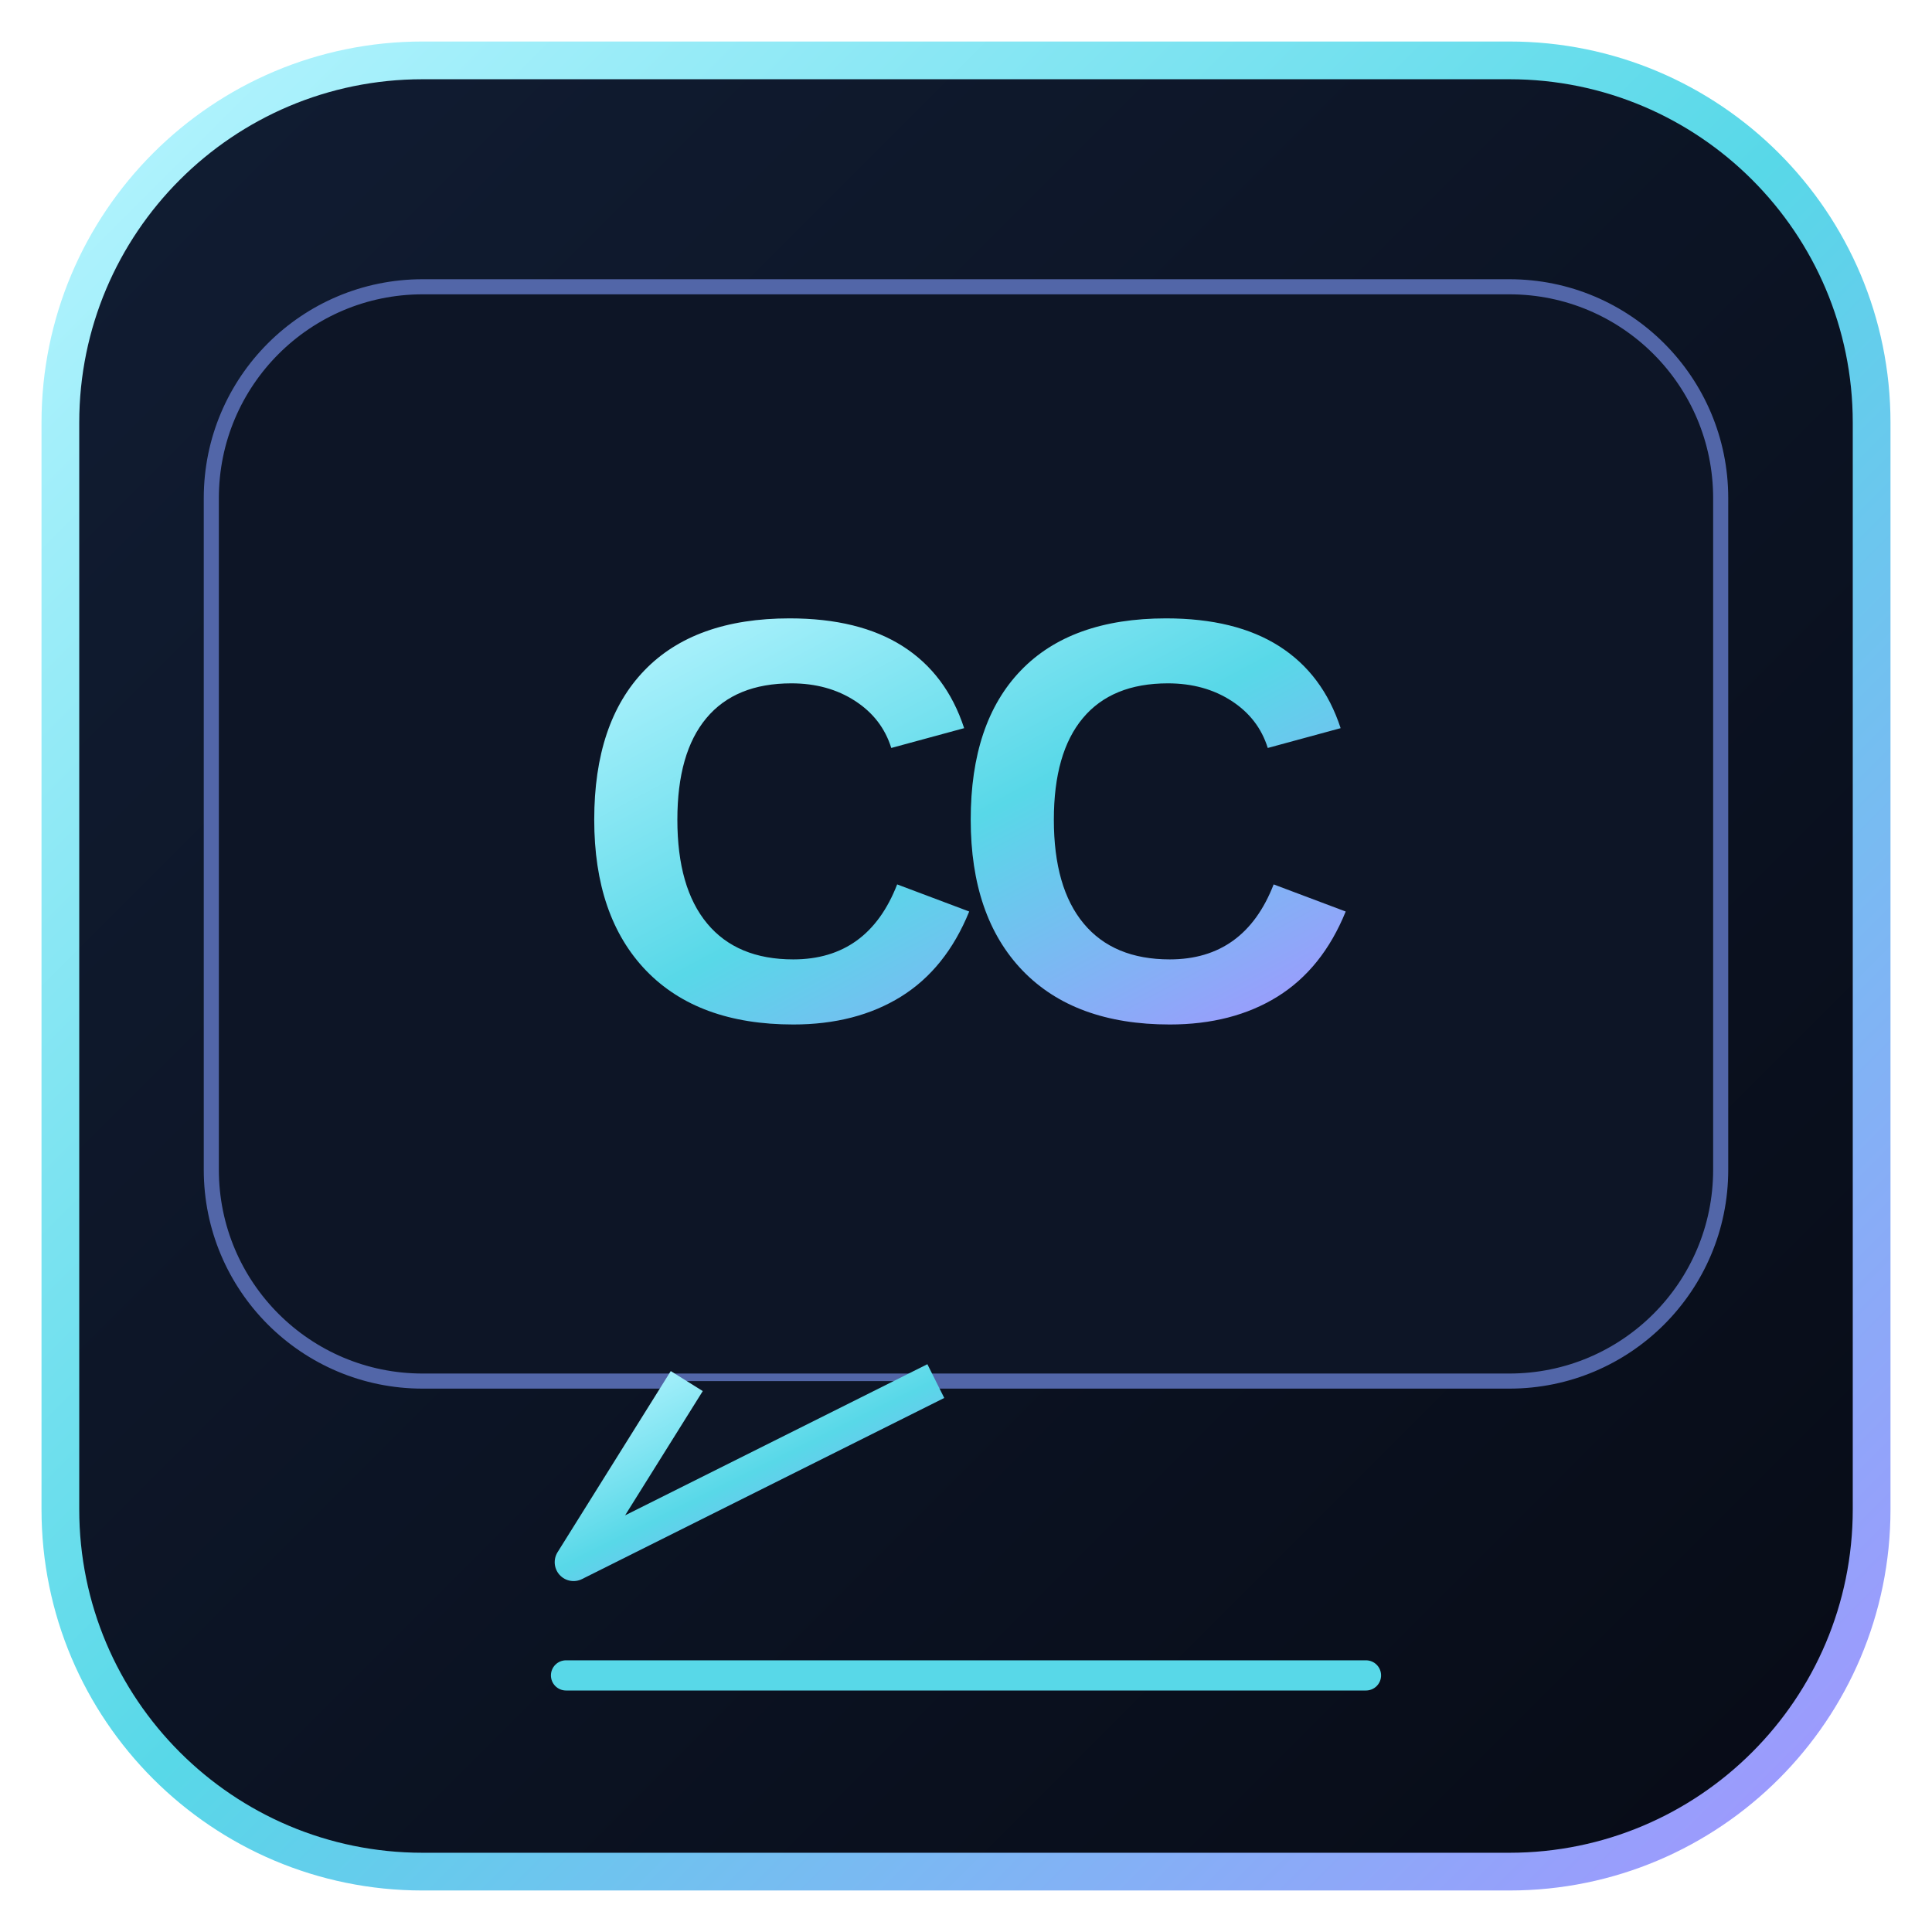
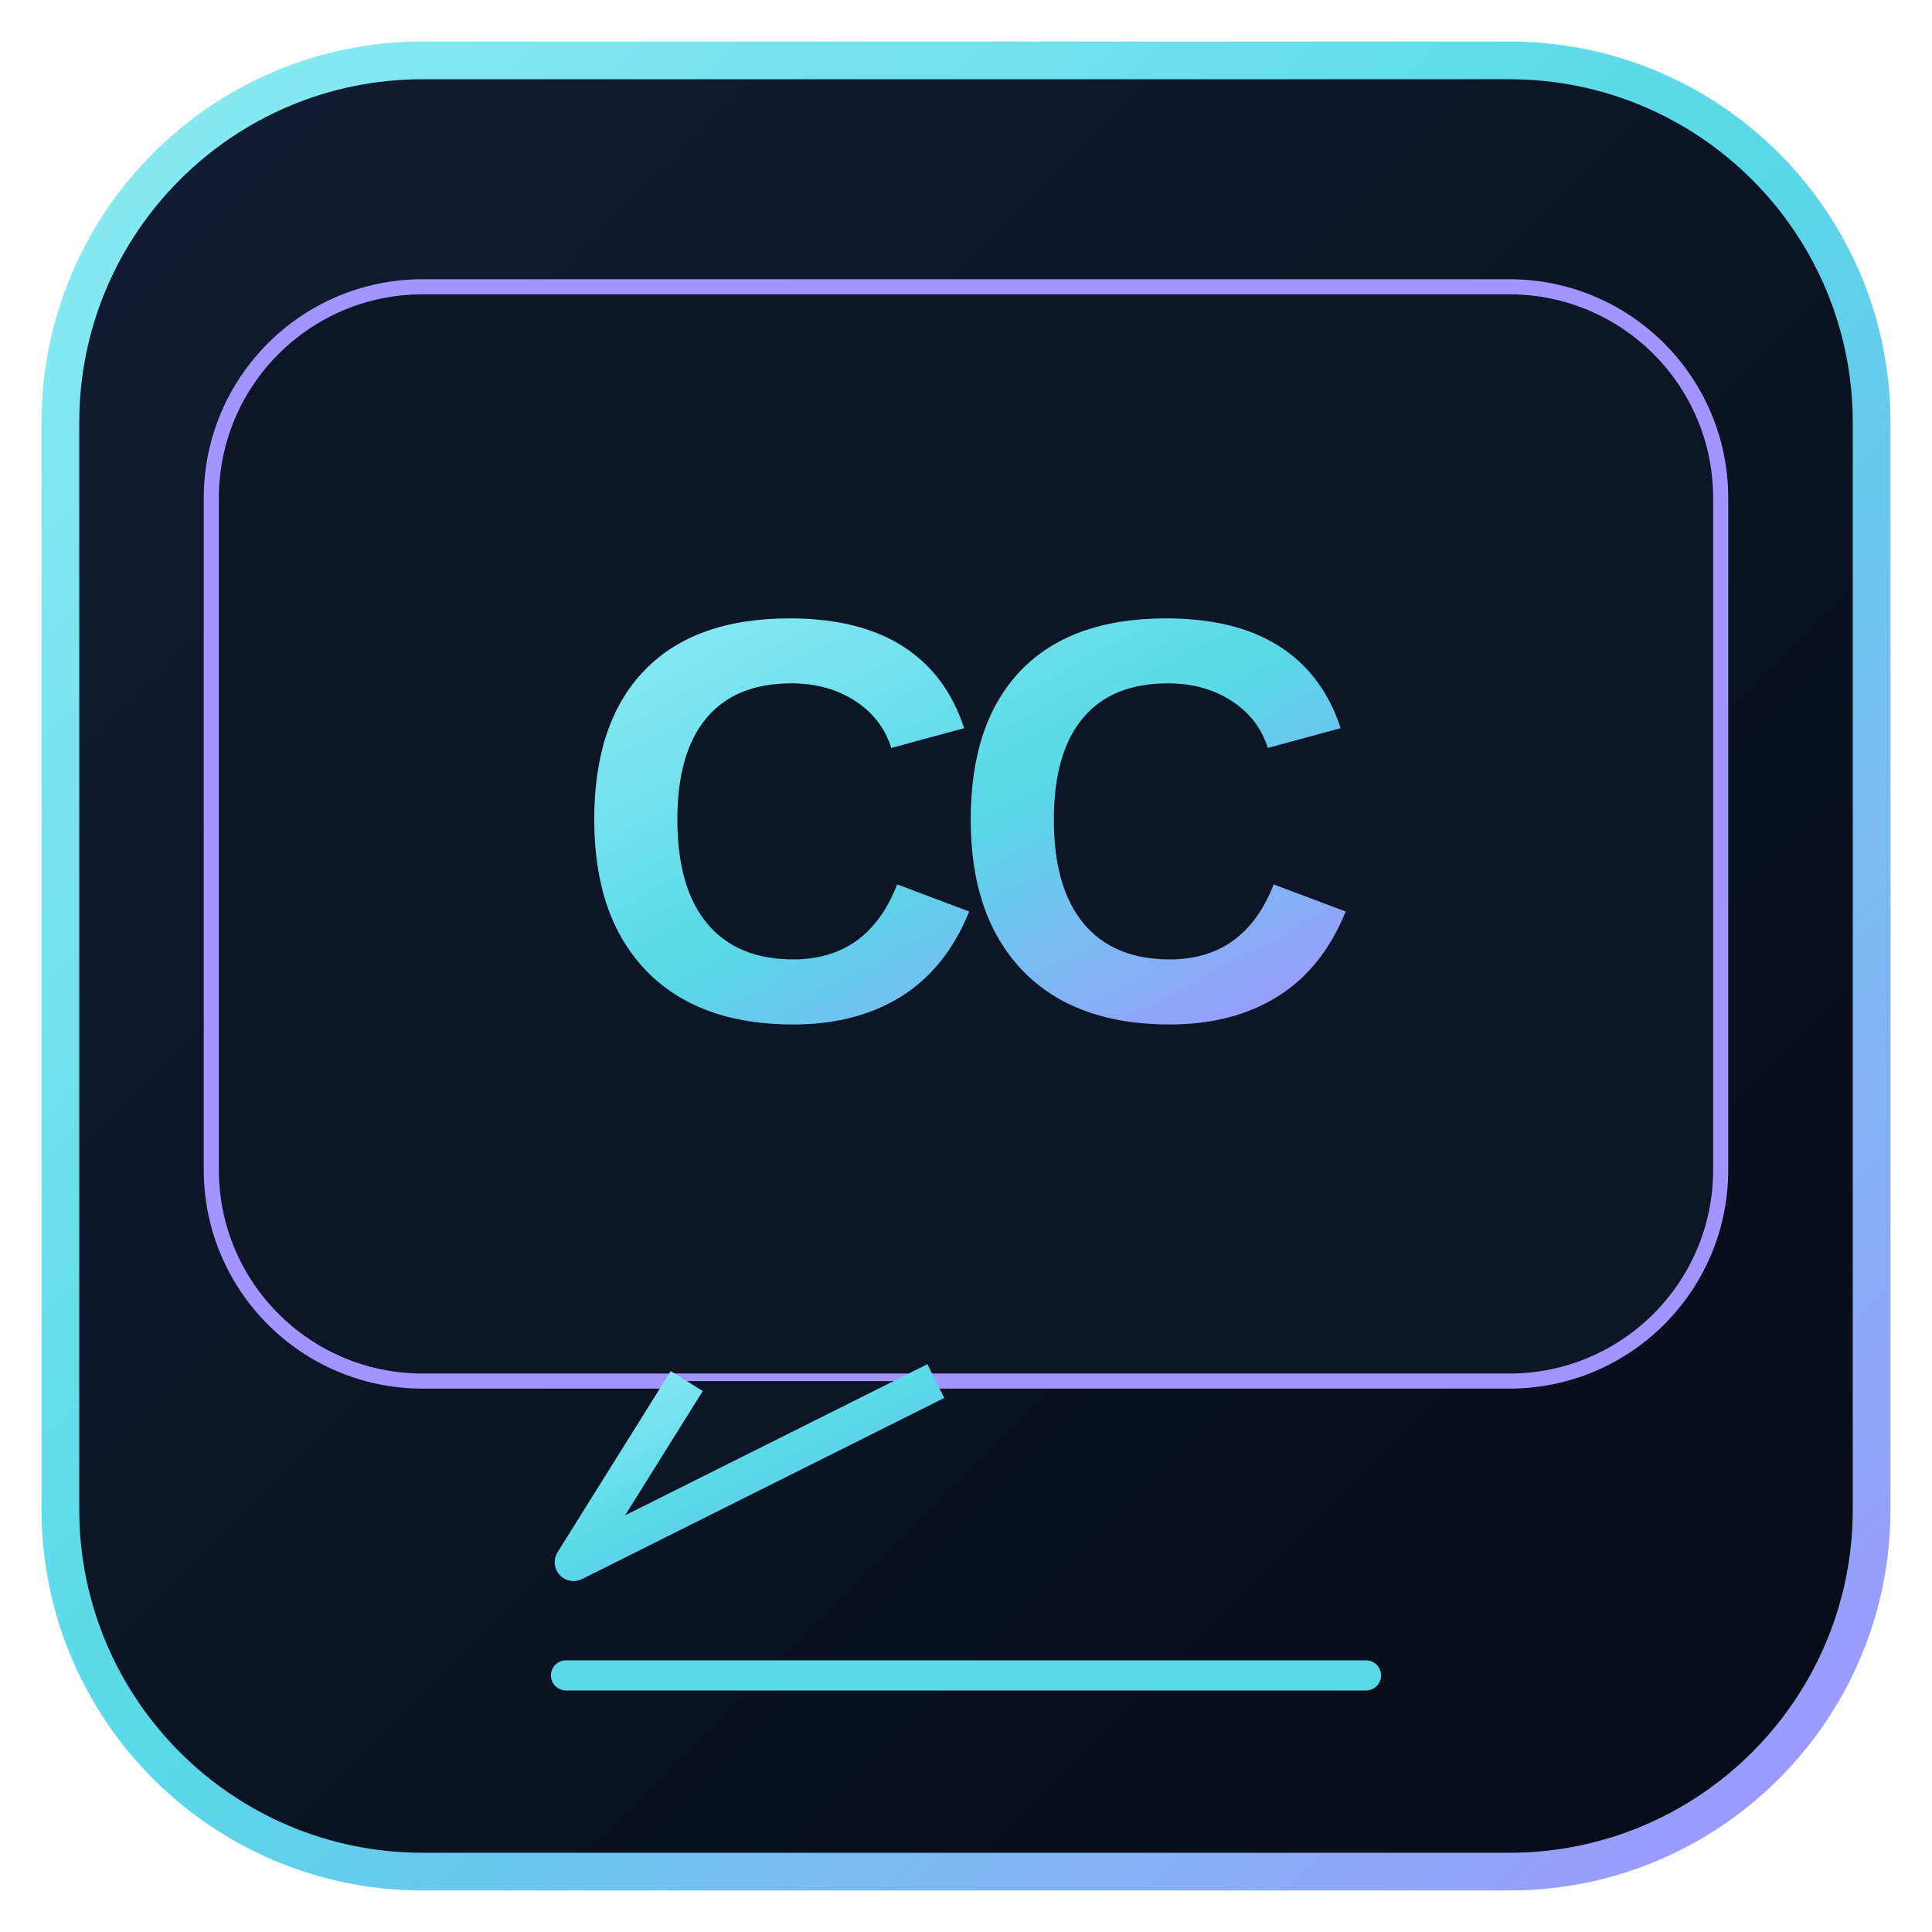
<svg xmlns="http://www.w3.org/2000/svg" viewBox="0 0 256 256">
  <defs>
    <linearGradient id="accent" x1="0" y1="0" x2="1" y2="1">
-       <stop offset="0" stop-color="#b7f5ff" />
+       <stop offset="0" stop-color="#8deaf3" />
      <stop offset=".5" stop-color="#58d8e8" />
      <stop offset="1" stop-color="#a394ff" />
    </linearGradient>
    <linearGradient id="bg" x1="0" y1="0" x2="1" y2="1">
      <stop offset="0" stop-color="#111d33" />
      <stop offset="1" stop-color="#070b16" />
    </linearGradient>
  </defs>
  <rect x="8" y="8" width="240" height="240" rx="48" fill="url(#bg)" stroke="url(#accent)" stroke-width="5" />
-   <rect x="28" y="38" width="200" height="145" rx="28" fill="#0d1526" stroke="#5266a8" stroke-width="2" />
+   <rect x="28" y="38" width="200" height="145" rx="28" fill="#0d1526" stroke="#a394ff" stroke-width="2" />
  <path d="M91 183 L76 207 L124 183" fill="#0d1526" stroke="url(#accent)" stroke-width="5" stroke-linejoin="round" />
  <text x="128" y="135" text-anchor="middle" font-family="Arial,sans-serif" font-size="76" font-weight="800" letter-spacing="-5" fill="url(#accent)">CC</text>
  <path d="M75 222 H181" stroke="#58d8e8" stroke-width="4" stroke-linecap="round" />
</svg>
